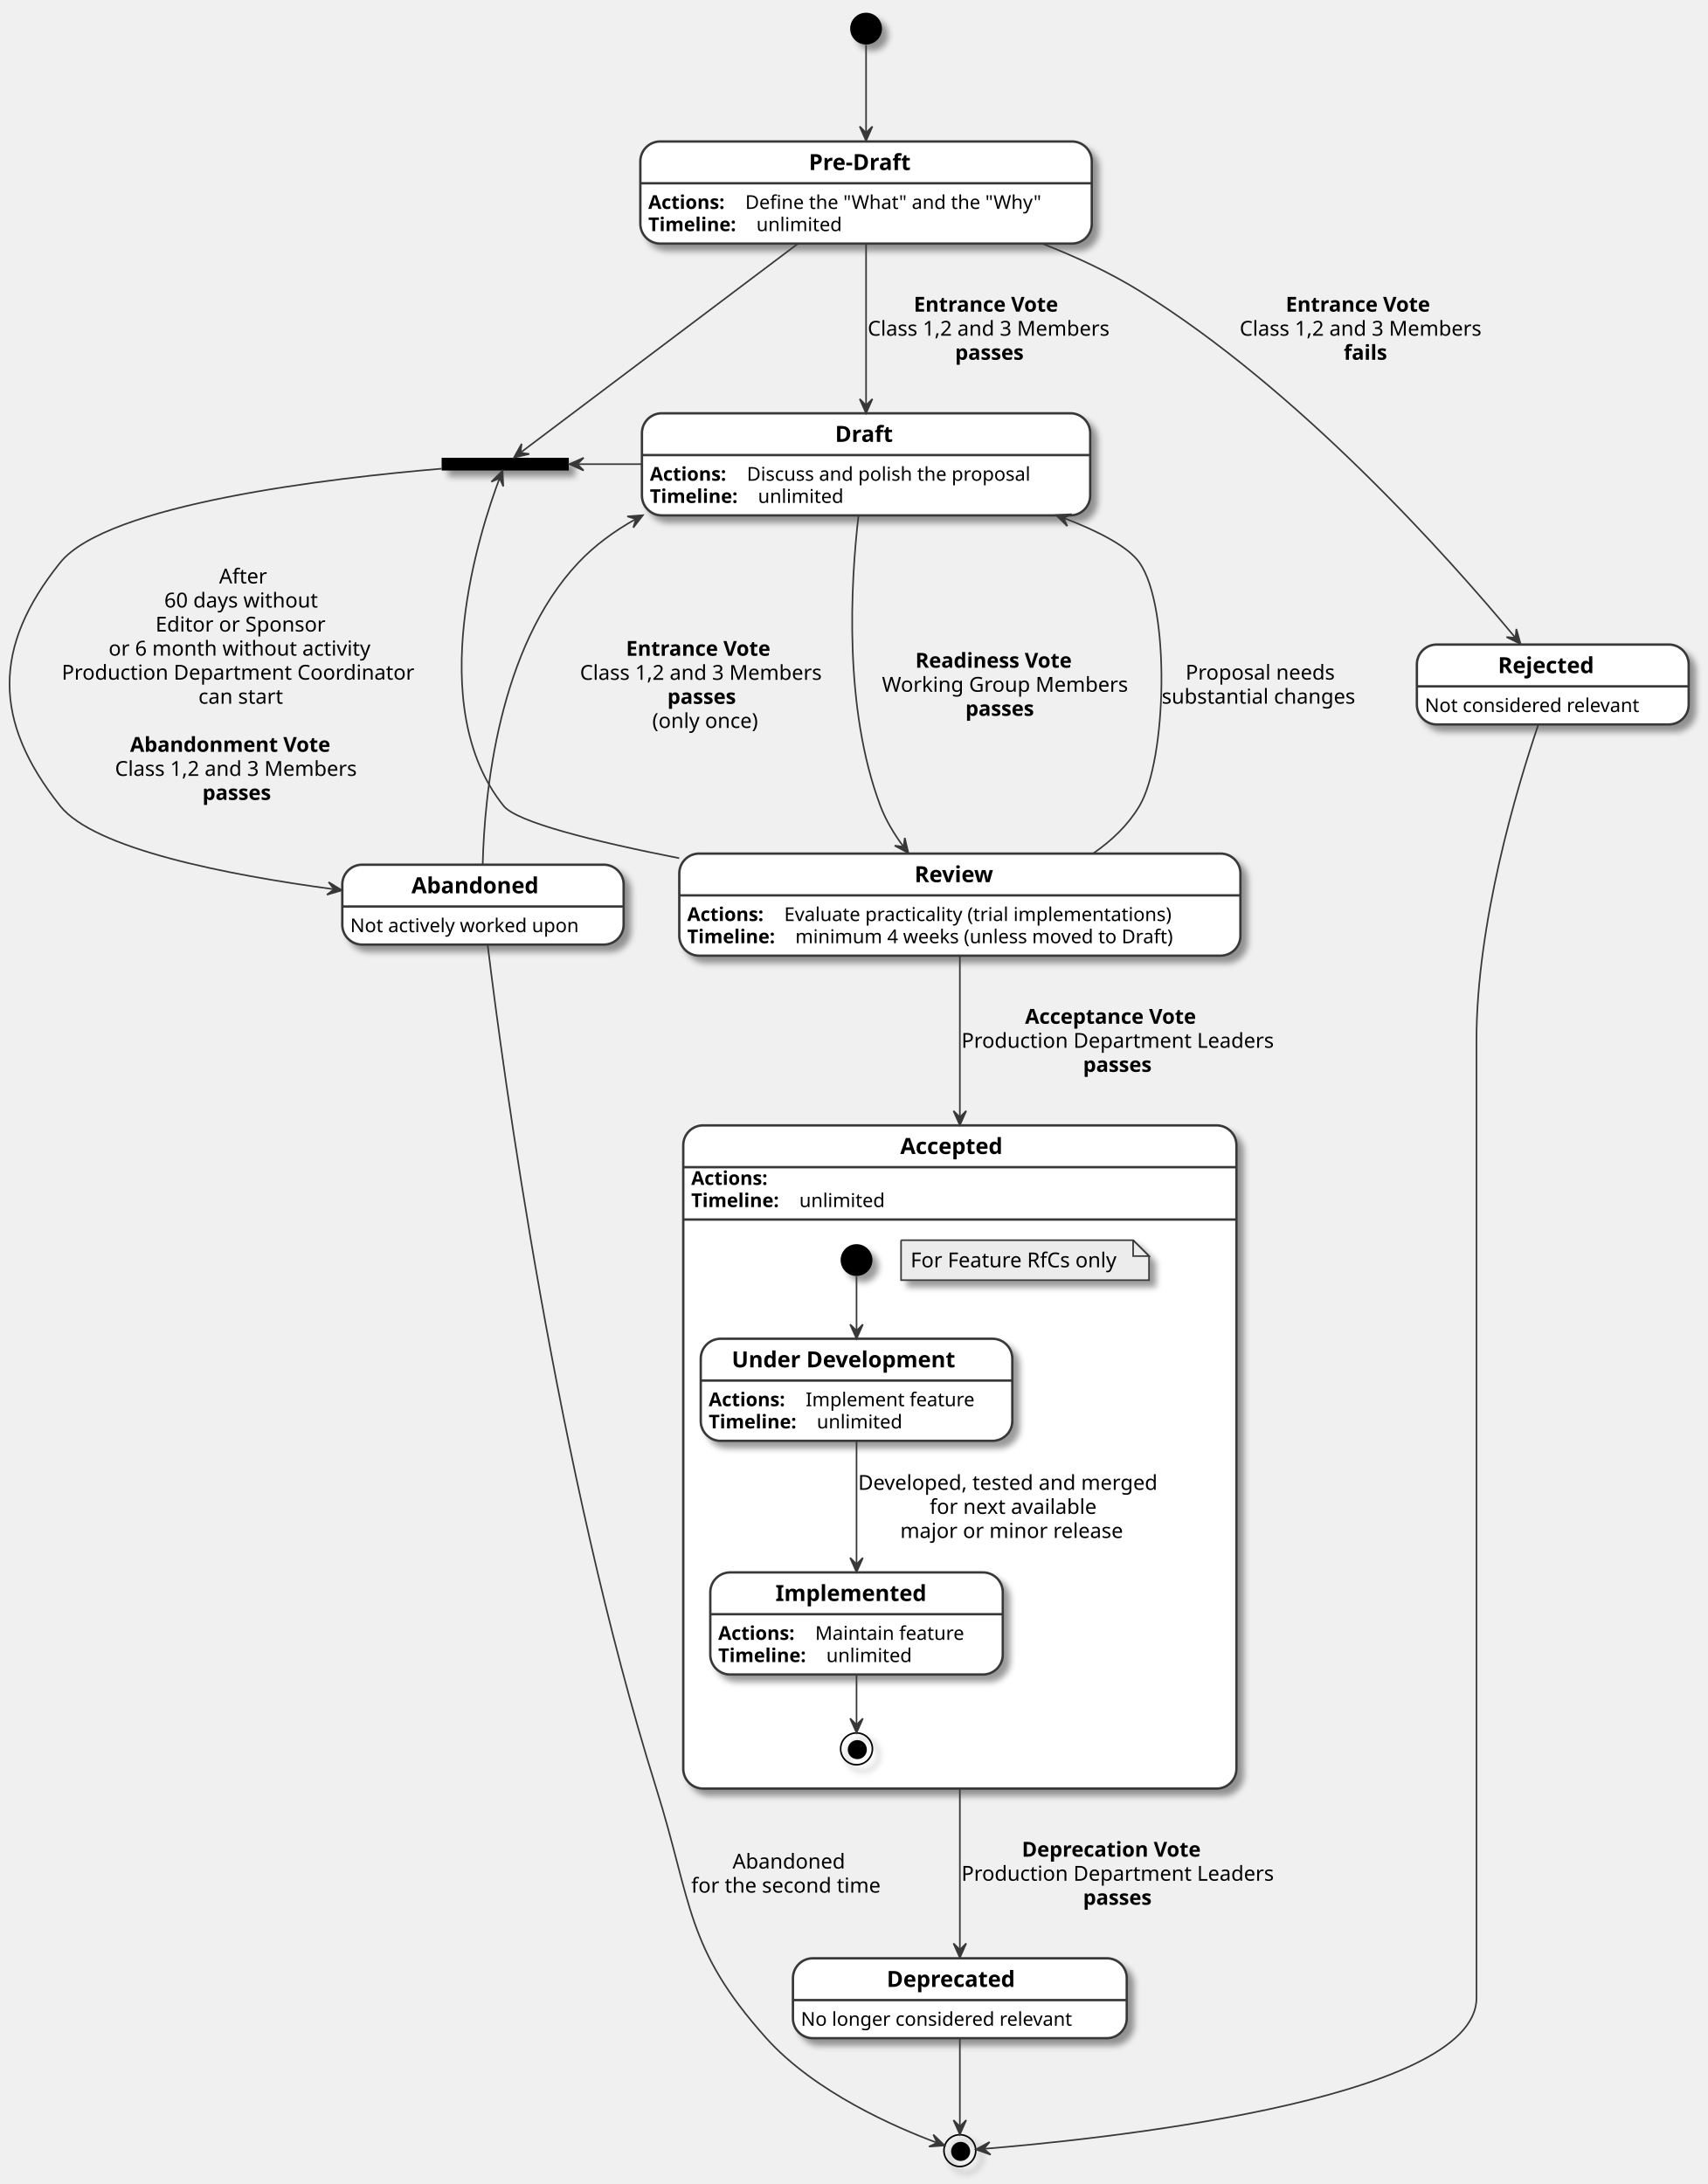
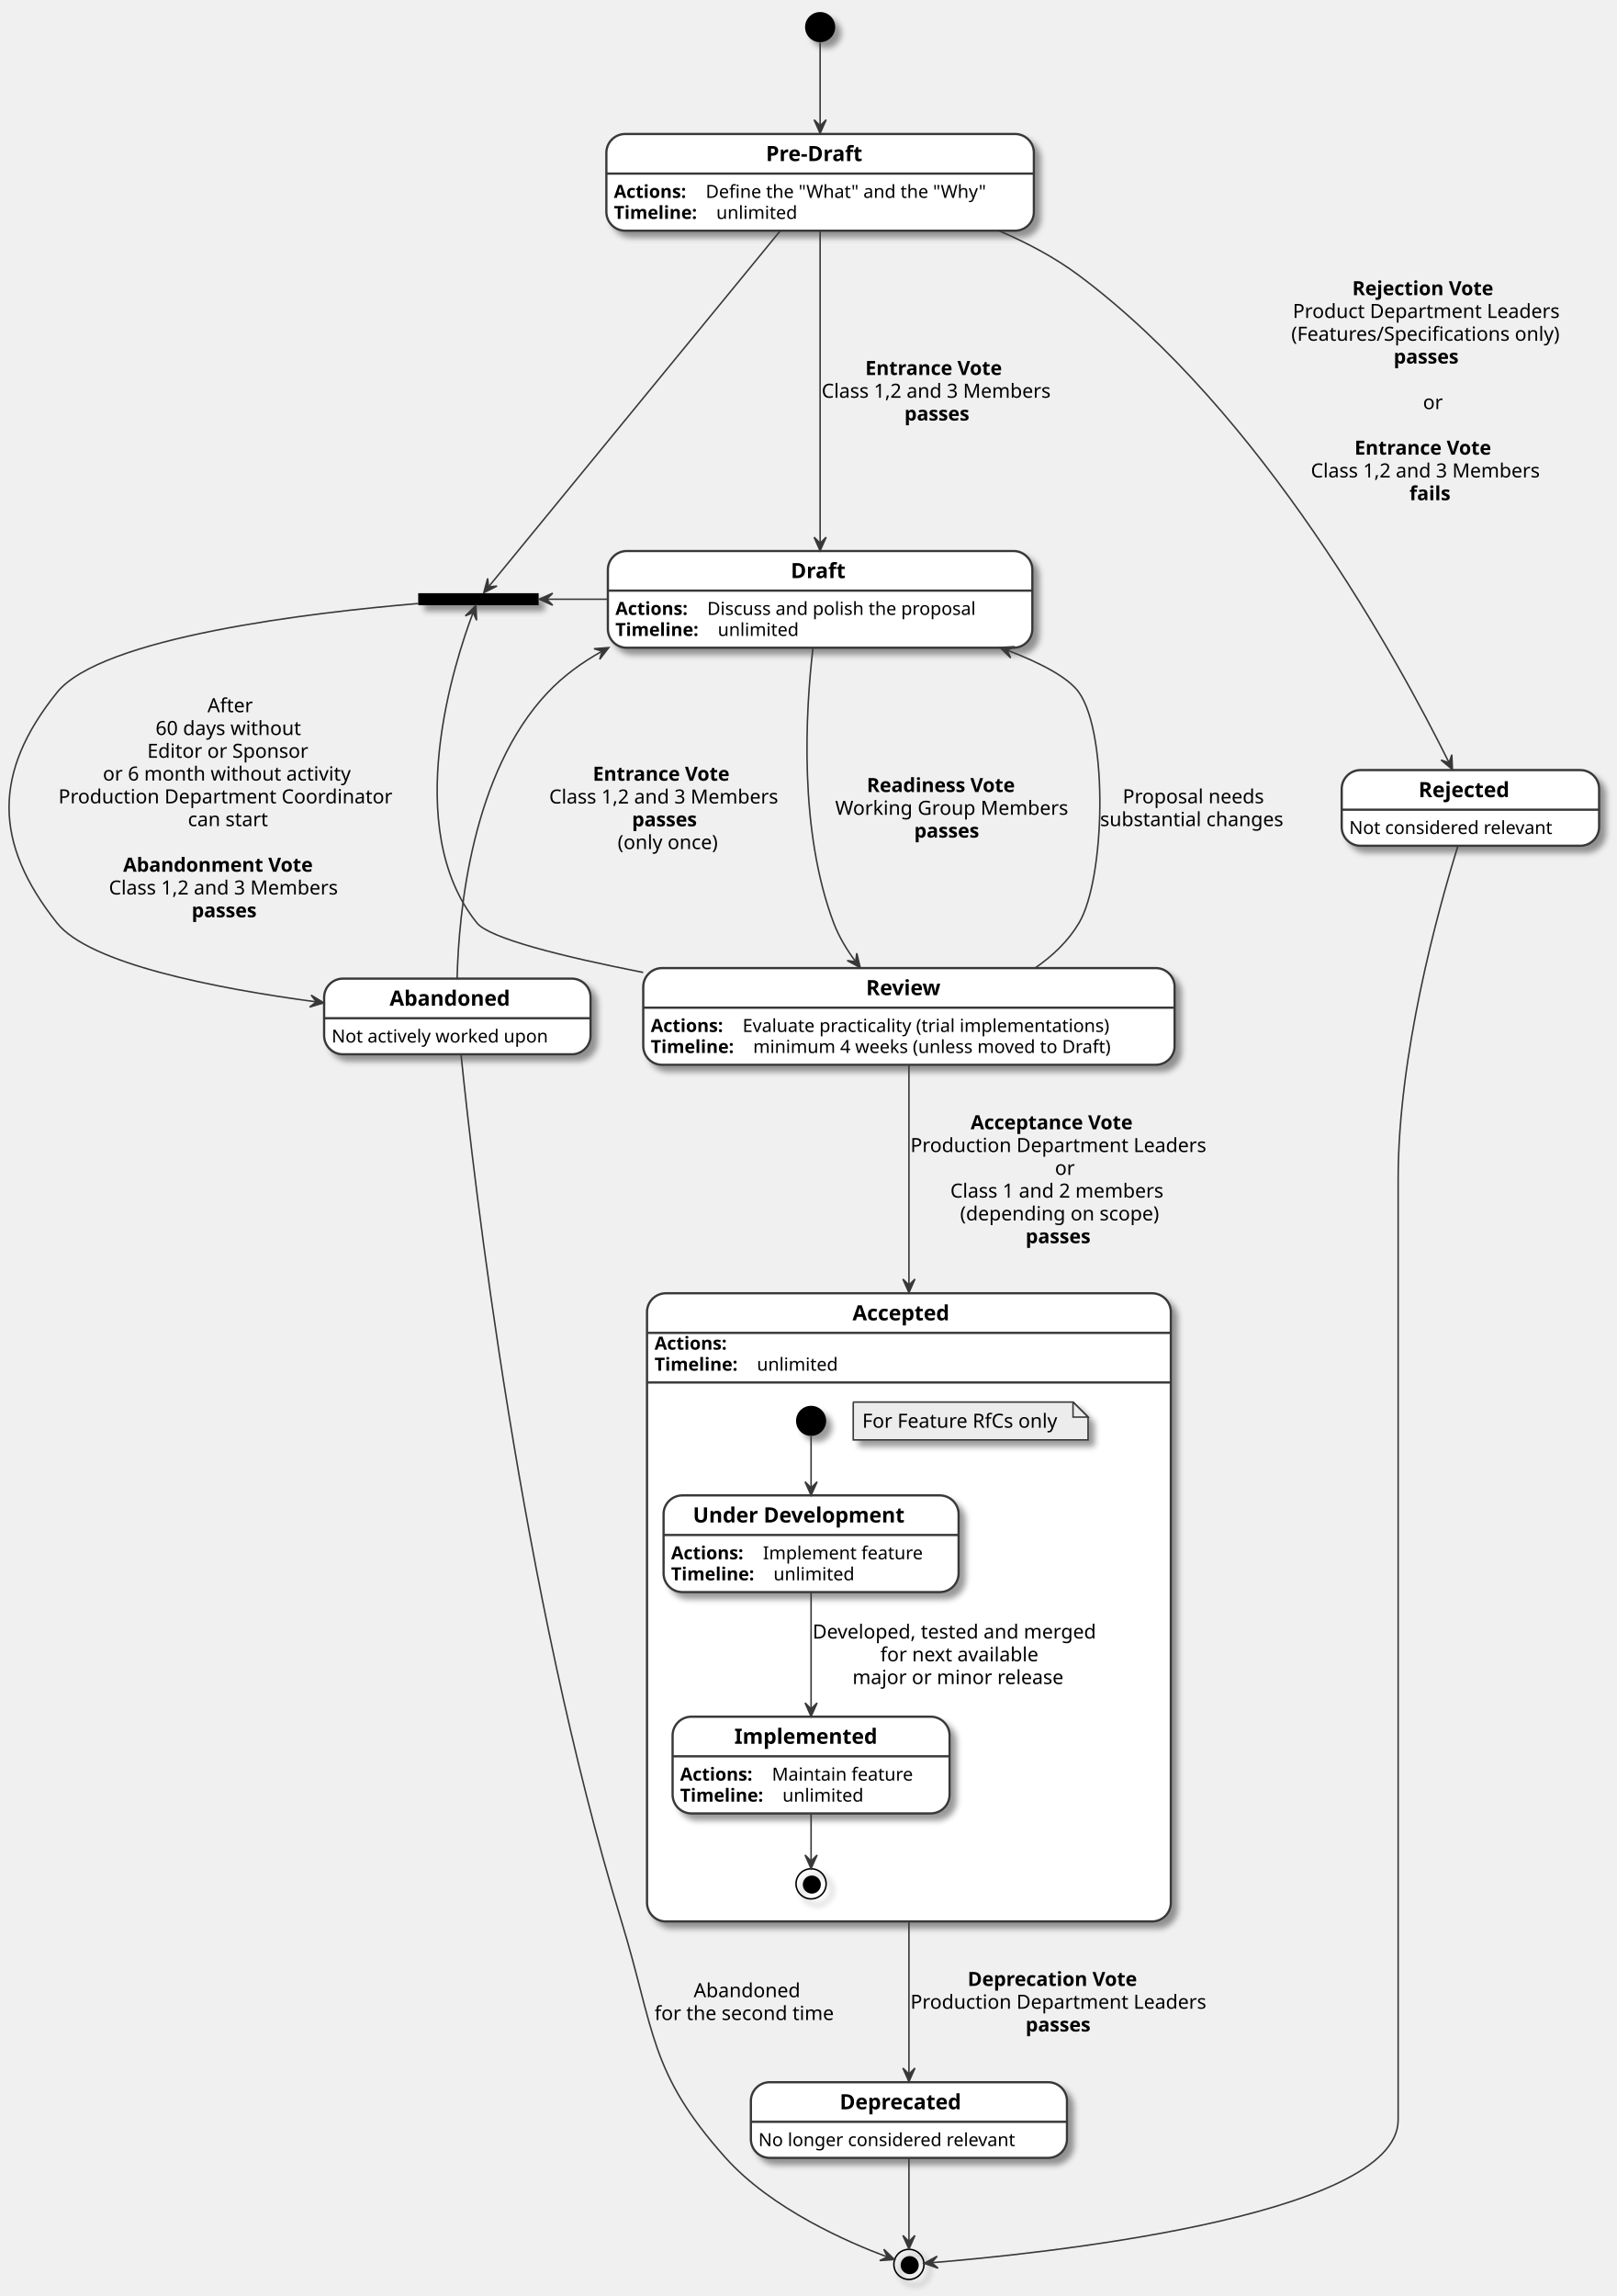
- <svg xmlns="http://www.w3.org/2000/svg" contentScriptType="application/ecmascript" contentStyleType="text/css" height="1374px" preserveAspectRatio="none" style="width:1074px;height:1374px;" version="1.1" viewBox="0 0 1074 1374" width="1074px" zoomAndPan="magnify">
+ <svg xmlns="http://www.w3.org/2000/svg" contentScriptType="application/ecmascript" contentStyleType="text/css" height="1525px" preserveAspectRatio="none" style="width:1074px;height:1525px;" version="1.1" viewBox="0 0 1074 1525" width="1074px" zoomAndPan="magnify">
  <defs>
-     <filter height="300%" id="f11itzd3hcbvn2" width="300%" x="-1" y="-1">
+     <filter height="300%" id="fm41wnos4nx95" width="300%" x="-1" y="-1">
      <feGaussianBlur result="blurOut" stdDeviation="2.0" />
      <feColorMatrix in="blurOut" result="blurOut2" type="matrix" values="0 0 0 0 0 0 0 0 0 0 0 0 0 0 0 0 0 0 .4 0" />
      <feOffset dx="4.0" dy="4.0" in="blurOut2" result="blurOut3" />
      <feBlend in="SourceGraphic" in2="blurOut3" mode="normal" />
    </filter>
  </defs>
  <g>
-     <ellipse cx="544.826" cy="18" fill="#000000" filter="url(#f11itzd3hcbvn2)" rx="10" ry="10" style="stroke: none; stroke-width: 1.0;" />
-     <rect fill="#000000" filter="url(#f11itzd3hcbvn2)" height="8" style="stroke: none; stroke-width: 1.0;" width="80" x="277.826" y="288" />
-     <ellipse cx="603.826" cy="1353" fill="none" filter="url(#f11itzd3hcbvn2)" rx="10" ry="10" style="stroke: #000000; stroke-width: 1.0;" />
-     <ellipse cx="604.326" cy="1353.5" fill="#000000" rx="6" ry="6" style="stroke: none; stroke-width: 1.0;" />
-     <rect fill="#FFFFFF" filter="url(#f11itzd3hcbvn2)" height="64.234" rx="12.5" ry="12.5" style="stroke: #383838; stroke-width: 1.5;" width="284" x="402.826" y="89" />
+     <ellipse cx="544.826" cy="18" fill="#000000" filter="url(#fm41wnos4nx95)" rx="10" ry="10" style="stroke: none; stroke-width: 1.0;" />
+     <rect fill="#000000" filter="url(#fm41wnos4nx95)" height="8" style="stroke: none; stroke-width: 1.0;" width="80" x="277.826" y="394" />
+     <ellipse cx="603.826" cy="1504" fill="none" filter="url(#fm41wnos4nx95)" rx="10" ry="10" style="stroke: #000000; stroke-width: 1.0;" />
+     <ellipse cx="604.326" cy="1504.5" fill="#000000" rx="6" ry="6" style="stroke: none; stroke-width: 1.0;" />
+     <rect fill="#FFFFFF" filter="url(#fm41wnos4nx95)" height="64.234" rx="12.5" ry="12.5" style="stroke: #383838; stroke-width: 1.5;" width="284" x="402.826" y="89" />
    <line style="stroke: #383838; stroke-width: 1.5;" x1="402.826" x2="686.826" y1="115.297" y2="115.297" />
    <text fill="#000000" font-family="sans-serif" font-size="14" font-weight="bold" lengthAdjust="spacingAndGlyphs" textLength="72" x="508.826" y="106.995">Pre-Draft</text>
    <text fill="#000000" font-family="sans-serif" font-size="12" font-weight="bold" lengthAdjust="spacingAndGlyphs" textLength="57" x="407.826" y="131.435">Actions:</text>
    <text fill="#000000" font-family="sans-serif" font-size="12" lengthAdjust="spacingAndGlyphs" textLength="203" x="468.826" y="131.435">Define the "What" and the "Why"</text>
    <text fill="#000000" font-family="sans-serif" font-size="12" font-weight="bold" lengthAdjust="spacingAndGlyphs" textLength="64" x="407.826" y="145.404">Timeline:</text>
    <text fill="#000000" font-family="sans-serif" font-size="12" lengthAdjust="spacingAndGlyphs" textLength="57" x="475.826" y="145.404">unlimited</text>
-     <rect fill="#FFFFFF" filter="url(#f11itzd3hcbvn2)" height="64.234" rx="12.5" ry="12.5" style="stroke: #383838; stroke-width: 1.5;" width="282" x="403.826" y="260" />
-     <line style="stroke: #383838; stroke-width: 1.5;" x1="403.826" x2="685.826" y1="286.297" y2="286.297" />
-     <text fill="#000000" font-family="sans-serif" font-size="14" font-weight="bold" lengthAdjust="spacingAndGlyphs" textLength="39" x="525.326" y="277.995">Draft</text>
-     <text fill="#000000" font-family="sans-serif" font-size="12" font-weight="bold" lengthAdjust="spacingAndGlyphs" textLength="57" x="408.826" y="302.435">Actions:</text>
-     <text fill="#000000" font-family="sans-serif" font-size="12" lengthAdjust="spacingAndGlyphs" textLength="201" x="469.826" y="302.435">Discuss and polish the proposal</text>
-     <text fill="#000000" font-family="sans-serif" font-size="12" font-weight="bold" lengthAdjust="spacingAndGlyphs" textLength="64" x="408.826" y="316.404">Timeline:</text>
-     <text fill="#000000" font-family="sans-serif" font-size="12" lengthAdjust="spacingAndGlyphs" textLength="57" x="476.826" y="316.404">unlimited</text>
-     <rect fill="#FFFFFF" filter="url(#f11itzd3hcbvn2)" height="64.234" rx="12.5" ry="12.5" style="stroke: #383838; stroke-width: 1.5;" width="353" x="427.326" y="537" />
-     <line style="stroke: #383838; stroke-width: 1.5;" x1="427.326" x2="780.326" y1="563.297" y2="563.297" />
-     <text fill="#000000" font-family="sans-serif" font-size="14" font-weight="bold" lengthAdjust="spacingAndGlyphs" textLength="57" x="575.326" y="554.995">Review</text>
-     <text fill="#000000" font-family="sans-serif" font-size="12" font-weight="bold" lengthAdjust="spacingAndGlyphs" textLength="57" x="432.326" y="579.436">Actions:</text>
-     <text fill="#000000" font-family="sans-serif" font-size="12" lengthAdjust="spacingAndGlyphs" textLength="272" x="493.326" y="579.436">Evaluate practicality (trial implementations)</text>
-     <text fill="#000000" font-family="sans-serif" font-size="12" font-weight="bold" lengthAdjust="spacingAndGlyphs" textLength="64" x="432.326" y="593.404">Timeline:</text>
-     <text fill="#000000" font-family="sans-serif" font-size="12" lengthAdjust="spacingAndGlyphs" textLength="262" x="500.326" y="593.404">minimum 4 weeks (unless moved to Draft)</text>
-     <rect fill="#FFFFFF" filter="url(#f11itzd3hcbvn2)" height="417.234" rx="12.5" ry="12.5" style="stroke: #383838; stroke-width: 1.5;" width="348" x="429.826" y="708" />
-     <rect fill="#FFFFFF" height="352" rx="12.5" ry="12.5" style="stroke: #FFFFFF; stroke-width: 1.0;" width="342" x="432.826" y="770.234" />
-     <line style="stroke: #383838; stroke-width: 1.5;" x1="429.826" x2="777.826" y1="767.234" y2="767.234" />
-     <line style="stroke: #383838; stroke-width: 1.5;" x1="429.826" x2="777.826" y1="734.297" y2="734.297" />
-     <text fill="#000000" font-family="sans-serif" font-size="14" font-weight="bold" lengthAdjust="spacingAndGlyphs" textLength="75" x="566.326" y="725.995">Accepted</text>
-     <text fill="#000000" font-family="sans-serif" font-size="12" font-weight="bold" lengthAdjust="spacingAndGlyphs" textLength="57" x="434.826" y="745.436">Actions:</text>
-     <text fill="#000000" font-family="sans-serif" font-size="12" font-weight="bold" lengthAdjust="spacingAndGlyphs" textLength="64" x="434.826" y="759.404">Timeline:</text>
-     <text fill="#000000" font-family="sans-serif" font-size="12" lengthAdjust="spacingAndGlyphs" textLength="57" x="502.826" y="759.404">unlimited</text>
-     <rect fill="#FFFFFF" filter="url(#f11itzd3hcbvn2)" height="64.234" rx="12.5" ry="12.5" style="stroke: #383838; stroke-width: 1.5;" width="196" x="440.826" y="842.234" />
-     <line style="stroke: #383838; stroke-width: 1.5;" x1="440.826" x2="636.826" y1="868.531" y2="868.531" />
-     <text fill="#000000" font-family="sans-serif" font-size="14" font-weight="bold" lengthAdjust="spacingAndGlyphs" textLength="157" x="460.326" y="860.23">Under Development</text>
-     <text fill="#000000" font-family="sans-serif" font-size="12" font-weight="bold" lengthAdjust="spacingAndGlyphs" textLength="57" x="445.826" y="884.67">Actions:</text>
-     <text fill="#000000" font-family="sans-serif" font-size="12" lengthAdjust="spacingAndGlyphs" textLength="115" x="506.826" y="884.67">Implement feature</text>
-     <text fill="#000000" font-family="sans-serif" font-size="12" font-weight="bold" lengthAdjust="spacingAndGlyphs" textLength="64" x="445.826" y="898.639">Timeline:</text>
-     <text fill="#000000" font-family="sans-serif" font-size="12" lengthAdjust="spacingAndGlyphs" textLength="57" x="513.826" y="898.639">unlimited</text>
-     <path d="M566.826,780.234 L566.826,805.367 L722.826,805.367 L722.826,790.234 L712.826,780.234 L566.826,780.234 " fill="#ECECEC" filter="url(#f11itzd3hcbvn2)" style="stroke: #383838; stroke-width: 1.0;" />
-     <path d="M712.826,780.234 L712.826,790.234 L722.826,790.234 L712.826,780.234 " fill="#ECECEC" style="stroke: #383838; stroke-width: 1.0;" />
-     <text fill="#000000" font-family="sans-serif" font-size="13" lengthAdjust="spacingAndGlyphs" textLength="135" x="572.826" y="797.301">For Feature RfCs only</text>
-     <ellipse cx="538.826" cy="792.734" fill="#000000" filter="url(#f11itzd3hcbvn2)" rx="10" ry="10" style="stroke: none; stroke-width: 1.0;" />
-     <ellipse cx="538.826" cy="1100.234" fill="none" filter="url(#f11itzd3hcbvn2)" rx="10" ry="10" style="stroke: #000000; stroke-width: 1.0;" />
-     <ellipse cx="539.326" cy="1100.734" fill="#000000" rx="6" ry="6" style="stroke: none; stroke-width: 1.0;" />
-     <rect fill="#FFFFFF" filter="url(#f11itzd3hcbvn2)" height="64.234" rx="12.5" ry="12.5" style="stroke: #383838; stroke-width: 1.5;" width="184" x="446.826" y="989.234" />
-     <line style="stroke: #383838; stroke-width: 1.5;" x1="446.826" x2="630.826" y1="1015.531" y2="1015.531" />
-     <text fill="#000000" font-family="sans-serif" font-size="14" font-weight="bold" lengthAdjust="spacingAndGlyphs" textLength="102" x="487.826" y="1007.23">Implemented</text>
-     <text fill="#000000" font-family="sans-serif" font-size="12" font-weight="bold" lengthAdjust="spacingAndGlyphs" textLength="57" x="451.826" y="1031.67">Actions:</text>
-     <text fill="#000000" font-family="sans-serif" font-size="12" lengthAdjust="spacingAndGlyphs" textLength="103" x="512.826" y="1031.67">Maintain feature</text>
-     <text fill="#000000" font-family="sans-serif" font-size="12" font-weight="bold" lengthAdjust="spacingAndGlyphs" textLength="64" x="451.826" y="1045.639">Timeline:</text>
-     <text fill="#000000" font-family="sans-serif" font-size="12" lengthAdjust="spacingAndGlyphs" textLength="57" x="519.826" y="1045.639">unlimited</text>
-     <path d="M538.826,803.056 C538.826,811.677 538.826,824.517 538.826,836.929 " fill="none" id="*start*Accepted-&gt;Development" style="stroke: #383838; stroke-width: 1.0;" />
-     <polygon fill="#383838" points="538.826,842.208,542.826,833.208,538.826,837.208,534.826,833.208,538.826,842.208" style="stroke: #383838; stroke-width: 1.0;" />
-     <path d="M538.826,906.494 C538.826,929.28 538.826,959.885 538.826,983.756 " fill="none" id="Development-&gt;Implemented" style="stroke: #383838; stroke-width: 1.0;" />
-     <polygon fill="#383838" points="538.826,989.05,542.826,980.05,538.826,984.05,534.826,980.05,538.826,989.05" style="stroke: #383838; stroke-width: 1.0;" />
-     <text fill="#000000" font-family="sans-serif" font-size="13" lengthAdjust="spacingAndGlyphs" textLength="199" x="539.826" y="937.301">Developed, tested and merged</text>
-     <text fill="#000000" font-family="sans-serif" font-size="13" lengthAdjust="spacingAndGlyphs" textLength="109" x="584.826" y="952.434">for next available</text>
-     <text fill="#000000" font-family="sans-serif" font-size="13" lengthAdjust="spacingAndGlyphs" textLength="146" x="566.326" y="967.567">major or minor release</text>
-     <path d="M538.826,1053.367 C538.826,1064.263 538.826,1075.934 538.826,1084.904 " fill="none" id="Implemented-&gt;*end*Accepted" style="stroke: #383838; stroke-width: 1.0;" />
-     <polygon fill="#383838" points="538.826,1090.109,542.826,1081.109,538.826,1085.109,534.826,1081.109,538.826,1090.109" style="stroke: #383838; stroke-width: 1.0;" />
-     <rect fill="#FFFFFF" filter="url(#f11itzd3hcbvn2)" height="50.266" rx="12.5" ry="12.5" style="stroke: #383838; stroke-width: 1.5;" width="210" x="498.826" y="1232" />
-     <line style="stroke: #383838; stroke-width: 1.5;" x1="498.826" x2="708.826" y1="1258.297" y2="1258.297" />
-     <text fill="#000000" font-family="sans-serif" font-size="14" font-weight="bold" lengthAdjust="spacingAndGlyphs" textLength="92" x="557.826" y="1249.995">Deprecated</text>
-     <text fill="#000000" font-family="sans-serif" font-size="12" lengthAdjust="spacingAndGlyphs" textLength="190" x="503.826" y="1274.436">No longer considered relevant</text>
-     <rect fill="#FFFFFF" filter="url(#f11itzd3hcbvn2)" height="50.266" rx="12.5" ry="12.5" style="stroke: #383838; stroke-width: 1.5;" width="177" x="215.326" y="544" />
-     <line style="stroke: #383838; stroke-width: 1.5;" x1="215.326" x2="392.326" y1="570.297" y2="570.297" />
-     <text fill="#000000" font-family="sans-serif" font-size="14" font-weight="bold" lengthAdjust="spacingAndGlyphs" textLength="90" x="258.826" y="561.995">Abandoned</text>
-     <text fill="#000000" font-family="sans-serif" font-size="12" lengthAdjust="spacingAndGlyphs" textLength="157" x="220.326" y="586.436">Not actively worked upon</text>
-     <rect fill="#FFFFFF" filter="url(#f11itzd3hcbvn2)" height="50.266" rx="12.5" ry="12.5" style="stroke: #383838; stroke-width: 1.5;" width="171" x="891.326" y="405.5" />
-     <line style="stroke: #383838; stroke-width: 1.5;" x1="891.326" x2="1062.326" y1="431.797" y2="431.797" />
-     <text fill="#000000" font-family="sans-serif" font-size="14" font-weight="bold" lengthAdjust="spacingAndGlyphs" textLength="69" x="942.326" y="423.495">Rejected</text>
-     <text fill="#000000" font-family="sans-serif" font-size="12" lengthAdjust="spacingAndGlyphs" textLength="151" x="896.326" y="447.935">Not considered relevant</text>
+     <rect fill="#FFFFFF" filter="url(#fm41wnos4nx95)" height="64.234" rx="12.5" ry="12.5" style="stroke: #383838; stroke-width: 1.5;" width="282" x="403.826" y="366" />
+     <line style="stroke: #383838; stroke-width: 1.5;" x1="403.826" x2="685.826" y1="392.297" y2="392.297" />
+     <text fill="#000000" font-family="sans-serif" font-size="14" font-weight="bold" lengthAdjust="spacingAndGlyphs" textLength="39" x="525.326" y="383.995">Draft</text>
+     <text fill="#000000" font-family="sans-serif" font-size="12" font-weight="bold" lengthAdjust="spacingAndGlyphs" textLength="57" x="408.826" y="408.435">Actions:</text>
+     <text fill="#000000" font-family="sans-serif" font-size="12" lengthAdjust="spacingAndGlyphs" textLength="201" x="469.826" y="408.435">Discuss and polish the proposal</text>
+     <text fill="#000000" font-family="sans-serif" font-size="12" font-weight="bold" lengthAdjust="spacingAndGlyphs" textLength="64" x="408.826" y="422.404">Timeline:</text>
+     <text fill="#000000" font-family="sans-serif" font-size="12" lengthAdjust="spacingAndGlyphs" textLength="57" x="476.826" y="422.404">unlimited</text>
+     <rect fill="#FFFFFF" filter="url(#fm41wnos4nx95)" height="64.234" rx="12.5" ry="12.5" style="stroke: #383838; stroke-width: 1.5;" width="353" x="427.326" y="643" />
+     <line style="stroke: #383838; stroke-width: 1.5;" x1="427.326" x2="780.326" y1="669.297" y2="669.297" />
+     <text fill="#000000" font-family="sans-serif" font-size="14" font-weight="bold" lengthAdjust="spacingAndGlyphs" textLength="57" x="575.326" y="660.995">Review</text>
+     <text fill="#000000" font-family="sans-serif" font-size="12" font-weight="bold" lengthAdjust="spacingAndGlyphs" textLength="57" x="432.326" y="685.436">Actions:</text>
+     <text fill="#000000" font-family="sans-serif" font-size="12" lengthAdjust="spacingAndGlyphs" textLength="272" x="493.326" y="685.436">Evaluate practicality (trial implementations)</text>
+     <text fill="#000000" font-family="sans-serif" font-size="12" font-weight="bold" lengthAdjust="spacingAndGlyphs" textLength="64" x="432.326" y="699.404">Timeline:</text>
+     <text fill="#000000" font-family="sans-serif" font-size="12" lengthAdjust="spacingAndGlyphs" textLength="262" x="500.326" y="699.404">minimum 4 weeks (unless moved to Draft)</text>
+     <rect fill="#FFFFFF" filter="url(#fm41wnos4nx95)" height="417.234" rx="12.5" ry="12.5" style="stroke: #383838; stroke-width: 1.5;" width="348" x="429.826" y="859" />
+     <rect fill="#FFFFFF" height="352" rx="12.5" ry="12.5" style="stroke: #FFFFFF; stroke-width: 1.0;" width="342" x="432.826" y="921.234" />
+     <line style="stroke: #383838; stroke-width: 1.5;" x1="429.826" x2="777.826" y1="918.234" y2="918.234" />
+     <line style="stroke: #383838; stroke-width: 1.5;" x1="429.826" x2="777.826" y1="885.297" y2="885.297" />
+     <text fill="#000000" font-family="sans-serif" font-size="14" font-weight="bold" lengthAdjust="spacingAndGlyphs" textLength="75" x="566.326" y="876.995">Accepted</text>
+     <text fill="#000000" font-family="sans-serif" font-size="12" font-weight="bold" lengthAdjust="spacingAndGlyphs" textLength="57" x="434.826" y="896.436">Actions:</text>
+     <text fill="#000000" font-family="sans-serif" font-size="12" font-weight="bold" lengthAdjust="spacingAndGlyphs" textLength="64" x="434.826" y="910.404">Timeline:</text>
+     <text fill="#000000" font-family="sans-serif" font-size="12" lengthAdjust="spacingAndGlyphs" textLength="57" x="502.826" y="910.404">unlimited</text>
+     <rect fill="#FFFFFF" filter="url(#fm41wnos4nx95)" height="64.234" rx="12.5" ry="12.5" style="stroke: #383838; stroke-width: 1.5;" width="196" x="440.826" y="993.234" />
+     <line style="stroke: #383838; stroke-width: 1.5;" x1="440.826" x2="636.826" y1="1019.531" y2="1019.531" />
+     <text fill="#000000" font-family="sans-serif" font-size="14" font-weight="bold" lengthAdjust="spacingAndGlyphs" textLength="157" x="460.326" y="1011.23">Under Development</text>
+     <text fill="#000000" font-family="sans-serif" font-size="12" font-weight="bold" lengthAdjust="spacingAndGlyphs" textLength="57" x="445.826" y="1035.67">Actions:</text>
+     <text fill="#000000" font-family="sans-serif" font-size="12" lengthAdjust="spacingAndGlyphs" textLength="115" x="506.826" y="1035.67">Implement feature</text>
+     <text fill="#000000" font-family="sans-serif" font-size="12" font-weight="bold" lengthAdjust="spacingAndGlyphs" textLength="64" x="445.826" y="1049.639">Timeline:</text>
+     <text fill="#000000" font-family="sans-serif" font-size="12" lengthAdjust="spacingAndGlyphs" textLength="57" x="513.826" y="1049.639">unlimited</text>
+     <path d="M566.826,931.234 L566.826,956.367 L722.826,956.367 L722.826,941.234 L712.826,931.234 L566.826,931.234 " fill="#ECECEC" filter="url(#fm41wnos4nx95)" style="stroke: #383838; stroke-width: 1.0;" />
+     <path d="M712.826,931.234 L712.826,941.234 L722.826,941.234 L712.826,931.234 " fill="#ECECEC" style="stroke: #383838; stroke-width: 1.0;" />
+     <text fill="#000000" font-family="sans-serif" font-size="13" lengthAdjust="spacingAndGlyphs" textLength="135" x="572.826" y="948.301">For Feature RfCs only</text>
+     <ellipse cx="538.826" cy="943.734" fill="#000000" filter="url(#fm41wnos4nx95)" rx="10" ry="10" style="stroke: none; stroke-width: 1.0;" />
+     <ellipse cx="538.826" cy="1251.234" fill="none" filter="url(#fm41wnos4nx95)" rx="10" ry="10" style="stroke: #000000; stroke-width: 1.0;" />
+     <ellipse cx="539.326" cy="1251.734" fill="#000000" rx="6" ry="6" style="stroke: none; stroke-width: 1.0;" />
+     <rect fill="#FFFFFF" filter="url(#fm41wnos4nx95)" height="64.234" rx="12.5" ry="12.5" style="stroke: #383838; stroke-width: 1.5;" width="184" x="446.826" y="1140.234" />
+     <line style="stroke: #383838; stroke-width: 1.5;" x1="446.826" x2="630.826" y1="1166.531" y2="1166.531" />
+     <text fill="#000000" font-family="sans-serif" font-size="14" font-weight="bold" lengthAdjust="spacingAndGlyphs" textLength="102" x="487.826" y="1158.229">Implemented</text>
+     <text fill="#000000" font-family="sans-serif" font-size="12" font-weight="bold" lengthAdjust="spacingAndGlyphs" textLength="57" x="451.826" y="1182.67">Actions:</text>
+     <text fill="#000000" font-family="sans-serif" font-size="12" lengthAdjust="spacingAndGlyphs" textLength="103" x="512.826" y="1182.67">Maintain feature</text>
+     <text fill="#000000" font-family="sans-serif" font-size="12" font-weight="bold" lengthAdjust="spacingAndGlyphs" textLength="64" x="451.826" y="1196.639">Timeline:</text>
+     <text fill="#000000" font-family="sans-serif" font-size="12" lengthAdjust="spacingAndGlyphs" textLength="57" x="519.826" y="1196.639">unlimited</text>
+     <path d="M538.826,954.056 C538.826,962.677 538.826,975.517 538.826,987.929 " fill="none" id="*start*Accepted-&gt;Development" style="stroke: #383838; stroke-width: 1.0;" />
+     <polygon fill="#383838" points="538.826,993.208,542.826,984.208,538.826,988.208,534.826,984.208,538.826,993.208" style="stroke: #383838; stroke-width: 1.0;" />
+     <path d="M538.826,1057.494 C538.826,1080.28 538.826,1110.885 538.826,1134.756 " fill="none" id="Development-&gt;Implemented" style="stroke: #383838; stroke-width: 1.0;" />
+     <polygon fill="#383838" points="538.826,1140.05,542.826,1131.05,538.826,1135.05,534.826,1131.05,538.826,1140.05" style="stroke: #383838; stroke-width: 1.0;" />
+     <text fill="#000000" font-family="sans-serif" font-size="13" lengthAdjust="spacingAndGlyphs" textLength="199" x="539.826" y="1088.301">Developed, tested and merged</text>
+     <text fill="#000000" font-family="sans-serif" font-size="13" lengthAdjust="spacingAndGlyphs" textLength="109" x="584.826" y="1103.434">for next available</text>
+     <text fill="#000000" font-family="sans-serif" font-size="13" lengthAdjust="spacingAndGlyphs" textLength="146" x="566.326" y="1118.567">major or minor release</text>
+     <path d="M538.826,1204.367 C538.826,1215.263 538.826,1226.934 538.826,1235.904 " fill="none" id="Implemented-&gt;*end*Accepted" style="stroke: #383838; stroke-width: 1.0;" />
+     <polygon fill="#383838" points="538.826,1241.109,542.826,1232.109,538.826,1236.109,534.826,1232.109,538.826,1241.109" style="stroke: #383838; stroke-width: 1.0;" />
+     <rect fill="#FFFFFF" filter="url(#fm41wnos4nx95)" height="50.266" rx="12.5" ry="12.5" style="stroke: #383838; stroke-width: 1.5;" width="210" x="498.826" y="1383" />
+     <line style="stroke: #383838; stroke-width: 1.5;" x1="498.826" x2="708.826" y1="1409.297" y2="1409.297" />
+     <text fill="#000000" font-family="sans-serif" font-size="14" font-weight="bold" lengthAdjust="spacingAndGlyphs" textLength="92" x="557.826" y="1400.995">Deprecated</text>
+     <text fill="#000000" font-family="sans-serif" font-size="12" lengthAdjust="spacingAndGlyphs" textLength="190" x="503.826" y="1425.436">No longer considered relevant</text>
+     <rect fill="#FFFFFF" filter="url(#fm41wnos4nx95)" height="50.266" rx="12.5" ry="12.5" style="stroke: #383838; stroke-width: 1.5;" width="177" x="215.326" y="650" />
+     <line style="stroke: #383838; stroke-width: 1.5;" x1="215.326" x2="392.326" y1="676.297" y2="676.297" />
+     <text fill="#000000" font-family="sans-serif" font-size="14" font-weight="bold" lengthAdjust="spacingAndGlyphs" textLength="90" x="258.826" y="667.995">Abandoned</text>
+     <text fill="#000000" font-family="sans-serif" font-size="12" lengthAdjust="spacingAndGlyphs" textLength="157" x="220.326" y="692.436">Not actively worked upon</text>
+     <rect fill="#FFFFFF" filter="url(#fm41wnos4nx95)" height="50.266" rx="12.5" ry="12.5" style="stroke: #383838; stroke-width: 1.5;" width="171" x="891.326" y="511.5" />
+     <line style="stroke: #383838; stroke-width: 1.5;" x1="891.326" x2="1062.326" y1="537.797" y2="537.797" />
+     <text fill="#000000" font-family="sans-serif" font-size="14" font-weight="bold" lengthAdjust="spacingAndGlyphs" textLength="69" x="942.326" y="529.495">Rejected</text>
+     <text fill="#000000" font-family="sans-serif" font-size="12" lengthAdjust="spacingAndGlyphs" textLength="151" x="896.326" y="553.936">Not considered relevant</text>
    <path d="M544.826,28.253 C544.826,41.051 544.826,63.658 544.826,83.348 " fill="none" id="*start-&gt;PreDraft" style="stroke: #383838; stroke-width: 1.0;" />
    <polygon fill="#383838" points="544.826,88.547,548.826,79.547,544.826,83.547,540.826,79.547,544.826,88.547" style="stroke: #383838; stroke-width: 1.0;" />
-     <path d="M544.826,153.164 C544.826,182.064 544.826,224.501 544.826,254.841 " fill="none" id="PreDraft-&gt;Draft" style="stroke: #383838; stroke-width: 1.0;" />
-     <polygon fill="#383838" points="544.826,259.98,548.826,250.98,544.826,254.98,540.826,250.98,544.826,259.98" style="stroke: #383838; stroke-width: 1.0;" />
-     <text fill="#000000" font-family="sans-serif" font-size="13" font-weight="bold" lengthAdjust="spacingAndGlyphs" textLength="104" x="574.826" y="196.067">Entrance Vote</text>
-     <text fill="#000000" font-family="sans-serif" font-size="13" lengthAdjust="spacingAndGlyphs" textLength="162" x="545.826" y="211.2">Class 1,2 and 3 Members</text>
-     <text fill="#000000" font-family="sans-serif" font-size="13" font-weight="bold" lengthAdjust="spacingAndGlyphs" textLength="52" x="600.826" y="226.333">passes</text>
-     <path d="M655.342,153.135 C676.497,161.395 697.923,171.322 716.826,183 C817.072,244.927 911.067,350.387 953.362,401.295 " fill="none" id="PreDraft-&gt;Rejected" style="stroke: #383838; stroke-width: 1.0;" />
-     <polygon fill="#383838" points="956.561,405.161,953.905,395.678,953.374,401.31,947.742,400.778,956.561,405.161" style="stroke: #383838; stroke-width: 1.0;" />
-     <text fill="#000000" font-family="sans-serif" font-size="13" font-weight="bold" lengthAdjust="spacingAndGlyphs" textLength="104" x="808.826" y="196.067">Entrance Vote</text>
-     <text fill="#000000" font-family="sans-serif" font-size="13" lengthAdjust="spacingAndGlyphs" textLength="162" x="779.826" y="211.2">Class 1,2 and 3 Members</text>
-     <text fill="#000000" font-family="sans-serif" font-size="13" font-weight="bold" lengthAdjust="spacingAndGlyphs" textLength="31" x="845.326" y="226.333">fails</text>
-     <path d="M540.08,324.207 C535.061,367.368 530.714,445.644 553.826,507 C557.198,515.953 562.4,524.596 568.196,532.441 " fill="none" id="Draft-&gt;Review" style="stroke: #383838; stroke-width: 1.0;" />
-     <polygon fill="#383838" points="571.469,536.715,569.172,527.137,568.429,532.745,562.821,532.002,571.469,536.715" style="stroke: #383838; stroke-width: 1.0;" />
-     <text fill="#000000" font-family="sans-serif" font-size="13" font-weight="bold" lengthAdjust="spacingAndGlyphs" textLength="115" x="575.826" y="420.067">Readiness Vote</text>
-     <text fill="#000000" font-family="sans-serif" font-size="13" lengthAdjust="spacingAndGlyphs" textLength="157" x="554.826" y="435.2">Working Group Members</text>
-     <text fill="#000000" font-family="sans-serif" font-size="13" font-weight="bold" lengthAdjust="spacingAndGlyphs" textLength="52" x="607.326" y="450.332">passes</text>
-     <path d="M687.698,536.91 C699.321,528.889 709.702,519.035 716.826,507 C734.145,477.742 736.371,381.821 716.826,354 C709.799,343.998 691.431,334.402 669.182,325.873 " fill="none" id="Review-&gt;Draft" style="stroke: #383838; stroke-width: 1.0;" />
-     <polygon fill="#383838" points="664.378,324.07,671.398,330.978,669.059,325.827,674.21,323.488,664.378,324.07" style="stroke: #383838; stroke-width: 1.0;" />
-     <text fill="#000000" font-family="sans-serif" font-size="13" lengthAdjust="spacingAndGlyphs" textLength="98" x="745.826" y="427.567">Proposal needs</text>
-     <text fill="#000000" font-family="sans-serif" font-size="13" lengthAdjust="spacingAndGlyphs" textLength="128" x="730.826" y="442.7">substantial changes</text>
-     <path d="M603.826,601.069 C603.826,625.913 603.826,662.714 603.826,702.495 " fill="none" id="Review-&gt;Accepted" style="stroke: #383838; stroke-width: 1.0;" />
-     <polygon fill="#383838" points="603.826,707.871,607.826,698.871,603.826,702.871,599.826,698.871,603.826,707.871" style="stroke: #383838; stroke-width: 1.0;" />
-     <text fill="#000000" font-family="sans-serif" font-size="13" font-weight="bold" lengthAdjust="spacingAndGlyphs" textLength="125" x="644.826" y="644.067">Acceptance Vote</text>
-     <text fill="#000000" font-family="sans-serif" font-size="13" lengthAdjust="spacingAndGlyphs" textLength="205" x="604.826" y="659.2">Production Department Leaders</text>
-     <text fill="#000000" font-family="sans-serif" font-size="13" font-weight="bold" lengthAdjust="spacingAndGlyphs" textLength="52" x="681.326" y="674.332">passes</text>
-     <path d="M603.826,1125.354 C603.826,1165.195 603.826,1202.058 603.826,1226.58 " fill="none" id="Accepted-&gt;Deprecated" style="stroke: #383838; stroke-width: 1.0;" />
-     <polygon fill="#383838" points="603.826,1231.622,607.826,1222.622,603.826,1226.622,599.826,1222.622,603.826,1231.622" style="stroke: #383838; stroke-width: 1.0;" />
-     <text fill="#000000" font-family="sans-serif" font-size="13" font-weight="bold" lengthAdjust="spacingAndGlyphs" textLength="129" x="642.826" y="1168.067">Deprecation Vote</text>
-     <text fill="#000000" font-family="sans-serif" font-size="13" lengthAdjust="spacingAndGlyphs" textLength="205" x="604.826" y="1183.2">Production Department Leaders</text>
-     <text fill="#000000" font-family="sans-serif" font-size="13" font-weight="bold" lengthAdjust="spacingAndGlyphs" textLength="52" x="681.326" y="1198.332">passes</text>
-     <path d="M277.771,294.86 C207.698,300.787 67.475,317.067 37.826,354 C-4.744,407.027 -4.449,453.738 37.826,507 C59.267,534.013 142.222,550.345 209.863,559.413 " fill="none" id="O-&gt;Abandoned" style="stroke: #383838; stroke-width: 1.0;" />
-     <polygon fill="#383838" points="215.118,560.107,206.719,554.963,210.161,559.452,205.671,562.894,215.118,560.107" style="stroke: #383838; stroke-width: 1.0;" />
-     <text fill="#000000" font-family="sans-serif" font-size="13" lengthAdjust="spacingAndGlyphs" textLength="31" x="137.826" y="367.067">After</text>
-     <text fill="#000000" font-family="sans-serif" font-size="13" lengthAdjust="spacingAndGlyphs" textLength="100" x="103.326" y="382.2">60 days without</text>
-     <text fill="#000000" font-family="sans-serif" font-size="13" lengthAdjust="spacingAndGlyphs" textLength="111" x="97.826" y="397.332">Editor or Sponsor</text>
-     <text fill="#000000" font-family="sans-serif" font-size="13" lengthAdjust="spacingAndGlyphs" textLength="170" x="68.326" y="412.465">or 6 month without activity</text>
-     <text fill="#000000" font-family="sans-serif" font-size="13" lengthAdjust="spacingAndGlyphs" textLength="229" x="38.826" y="427.598">Production Department Coordinator</text>
-     <text fill="#000000" font-family="sans-serif" font-size="13" lengthAdjust="spacingAndGlyphs" textLength="57" x="124.826" y="442.731">can start</text>
-     <text fill="#000000" font-family="sans-serif" font-size="13" lengthAdjust="spacingAndGlyphs" textLength="0" x="155.326" y="457.864" />
-     <text fill="#000000" font-family="sans-serif" font-size="13" font-weight="bold" lengthAdjust="spacingAndGlyphs" textLength="143" x="81.826" y="472.997">Abandonment Vote</text>
-     <text fill="#000000" font-family="sans-serif" font-size="13" lengthAdjust="spacingAndGlyphs" textLength="162" x="72.326" y="488.129">Class 1,2 and 3 Members</text>
-     <text fill="#000000" font-family="sans-serif" font-size="13" font-weight="bold" lengthAdjust="spacingAndGlyphs" textLength="52" x="127.326" y="503.262">passes</text>
-     <path d="M502.129,153.164 C447.758,194.122 357.294,262.269 327.598,284.639 " fill="none" id="PreDraft-&gt;O" style="stroke: #383838; stroke-width: 1.0;" />
-     <polygon fill="#383838" points="323.368,287.825,332.964,285.604,327.362,284.816,328.15,279.214,323.368,287.825" style="stroke: #383838; stroke-width: 1.0;" />
-     <path d="M363.512,292 C376.922,292 390.332,292 403.741,292 " fill="none" id="O&lt;-Draft" style="stroke: #383838; stroke-width: 1.0;" />
-     <polygon fill="#383838" points="358.172,292,367.172,296,363.172,292,367.172,288,358.172,292" style="stroke: #383838; stroke-width: 1.0;" />
-     <path d="M314.292,300.873 C302.186,332.882 265.857,443.845 316.826,507 C325.05,517.19 372.906,529.188 427.256,539.901 " fill="none" id="O&lt;-Review" style="stroke: #383838; stroke-width: 1.0;" />
-     <polygon fill="#383838" points="316.129,296.135,309.146,303.081,314.322,300.797,316.606,305.973,316.129,296.135" style="stroke: #383838; stroke-width: 1.0;" />
-     <path d="M399.873,326.589 C386.532,334.017 374.17,343.04 363.826,354 C313.423,407.408 304.763,499.556 303.665,543.825 " fill="none" id="Draft&lt;-Abandoned" style="stroke: #383838; stroke-width: 1.0;" />
-     <polygon fill="#383838" points="404.433,324.131,394.613,324.881,400.032,326.504,398.409,331.923,404.433,324.131" style="stroke: #383838; stroke-width: 1.0;" />
-     <text fill="#000000" font-family="sans-serif" font-size="13" font-weight="bold" lengthAdjust="spacingAndGlyphs" textLength="104" x="393.826" y="412.567">Entrance Vote</text>
-     <text fill="#000000" font-family="sans-serif" font-size="13" lengthAdjust="spacingAndGlyphs" textLength="162" x="364.826" y="427.7">Class 1,2 and 3 Members</text>
-     <text fill="#000000" font-family="sans-serif" font-size="13" font-weight="bold" lengthAdjust="spacingAndGlyphs" textLength="52" x="419.826" y="442.832">passes</text>
-     <text fill="#000000" font-family="sans-serif" font-size="13" lengthAdjust="spacingAndGlyphs" textLength="71" x="410.326" y="457.965">(only once)</text>
-     <path d="M306.747,594.148 C316.389,673.525 350.216,925.313 412.826,1125 C435.629,1197.728 431.06,1225.148 481.826,1282 C512.608,1316.472 564.244,1338.685 589.305,1347.994 " fill="none" id="Abandoned-&gt;*end" style="stroke: #383838; stroke-width: 1.0;" />
-     <polygon fill="#383838" points="594.232,1349.784,587.139,1342.951,589.533,1348.077,584.407,1350.47,594.232,1349.784" style="stroke: #383838; stroke-width: 1.0;" />
-     <text fill="#000000" font-family="sans-serif" font-size="13" lengthAdjust="spacingAndGlyphs" textLength="73" x="460.826" y="1175.567">Abandoned</text>
-     <text fill="#000000" font-family="sans-serif" font-size="13" lengthAdjust="spacingAndGlyphs" textLength="125" x="434.826" y="1190.7">for the second time</text>
-     <path d="M603.826,1282.223 C603.826,1299.837 603.826,1322.777 603.826,1337.693 " fill="none" id="Deprecated-&gt;*end" style="stroke: #383838; stroke-width: 1.0;" />
-     <polygon fill="#383838" points="603.826,1342.8,607.826,1333.8,603.826,1337.8,599.826,1333.8,603.826,1342.8" style="stroke: #383838; stroke-width: 1.0;" />
-     <path d="M967.798,455.654 C953.893,496.707 928.826,580.922 928.826,654.5 C928.826,654.5 928.826,654.5 928.826,1257 C928.826,1322.391 683.78,1346.604 619.247,1351.846 " fill="none" id="Rejected-&gt;*end" style="stroke: #383838; stroke-width: 1.0;" />
-     <polygon fill="#383838" points="613.909,1352.27,623.197,1355.545,618.893,1351.874,622.564,1347.57,613.909,1352.27" style="stroke: #383838; stroke-width: 1.0;" />
+     <path d="M544.826,153.046 C544.826,204.644 544.826,305.878 544.826,360.662 " fill="none" id="PreDraft-&gt;Draft" style="stroke: #383838; stroke-width: 1.0;" />
+     <polygon fill="#383838" points="544.826,365.815,548.826,356.815,544.826,360.815,540.826,356.815,544.826,365.815" style="stroke: #383838; stroke-width: 1.0;" />
+     <text fill="#000000" font-family="sans-serif" font-size="13" font-weight="bold" lengthAdjust="spacingAndGlyphs" textLength="104" x="574.826" y="249.067">Entrance Vote</text>
+     <text fill="#000000" font-family="sans-serif" font-size="13" lengthAdjust="spacingAndGlyphs" textLength="162" x="545.826" y="264.2">Class 1,2 and 3 Members</text>
+     <text fill="#000000" font-family="sans-serif" font-size="13" font-weight="bold" lengthAdjust="spacingAndGlyphs" textLength="52" x="600.826" y="279.332">passes</text>
+     <path d="M663.38,153.185 C682.248,161.207 700.802,171.037 716.826,183 C839.04,274.241 929.11,438.96 962.57,506.437 " fill="none" id="PreDraft-&gt;Rejected" style="stroke: #383838; stroke-width: 1.0;" />
+     <polygon fill="#383838" points="964.881,511.125,964.489,501.284,962.67,506.64,957.314,504.821,964.881,511.125" style="stroke: #383838; stroke-width: 1.0;" />
+     <text fill="#000000" font-family="sans-serif" font-size="13" font-weight="bold" lengthAdjust="spacingAndGlyphs" textLength="107" x="898.326" y="196.067">Rejection Vote</text>
+     <text fill="#000000" font-family="sans-serif" font-size="13" lengthAdjust="spacingAndGlyphs" textLength="186" x="858.826" y="211.2">Product Department Leaders</text>
+     <text fill="#000000" font-family="sans-serif" font-size="13" lengthAdjust="spacingAndGlyphs" textLength="188" x="857.826" y="226.333">(Features/Specifications only)</text>
+     <text fill="#000000" font-family="sans-serif" font-size="13" font-weight="bold" lengthAdjust="spacingAndGlyphs" textLength="52" x="925.826" y="241.465">passes</text>
+     <text fill="#000000" font-family="sans-serif" font-size="13" lengthAdjust="spacingAndGlyphs" textLength="0" x="953.826" y="256.598" />
+     <text fill="#000000" font-family="sans-serif" font-size="13" lengthAdjust="spacingAndGlyphs" textLength="13" x="945.326" y="271.731">or</text>
+     <text fill="#000000" font-family="sans-serif" font-size="13" lengthAdjust="spacingAndGlyphs" textLength="0" x="953.826" y="286.864" />
+     <text fill="#000000" font-family="sans-serif" font-size="13" font-weight="bold" lengthAdjust="spacingAndGlyphs" textLength="104" x="899.826" y="301.997">Entrance Vote</text>
+     <text fill="#000000" font-family="sans-serif" font-size="13" lengthAdjust="spacingAndGlyphs" textLength="162" x="870.826" y="317.129">Class 1,2 and 3 Members</text>
+     <text fill="#000000" font-family="sans-serif" font-size="13" font-weight="bold" lengthAdjust="spacingAndGlyphs" textLength="31" x="936.326" y="332.262">fails</text>
+     <path d="M540.08,430.207 C535.061,473.368 530.714,551.644 553.826,613 C557.198,621.953 562.4,630.596 568.196,638.441 " fill="none" id="Draft-&gt;Review" style="stroke: #383838; stroke-width: 1.0;" />
+     <polygon fill="#383838" points="571.469,642.715,569.172,633.137,568.429,638.745,562.821,638.002,571.469,642.715" style="stroke: #383838; stroke-width: 1.0;" />
+     <text fill="#000000" font-family="sans-serif" font-size="13" font-weight="bold" lengthAdjust="spacingAndGlyphs" textLength="115" x="575.826" y="526.067">Readiness Vote</text>
+     <text fill="#000000" font-family="sans-serif" font-size="13" lengthAdjust="spacingAndGlyphs" textLength="157" x="554.826" y="541.2">Working Group Members</text>
+     <text fill="#000000" font-family="sans-serif" font-size="13" font-weight="bold" lengthAdjust="spacingAndGlyphs" textLength="52" x="607.326" y="556.332">passes</text>
+     <path d="M687.698,642.91 C699.321,634.889 709.702,625.035 716.826,613 C734.145,583.742 736.371,487.821 716.826,460 C709.799,449.998 691.431,440.402 669.182,431.873 " fill="none" id="Review-&gt;Draft" style="stroke: #383838; stroke-width: 1.0;" />
+     <polygon fill="#383838" points="664.378,430.07,671.398,436.978,669.059,431.827,674.21,429.488,664.378,430.07" style="stroke: #383838; stroke-width: 1.0;" />
+     <text fill="#000000" font-family="sans-serif" font-size="13" lengthAdjust="spacingAndGlyphs" textLength="98" x="745.826" y="533.567">Proposal needs</text>
+     <text fill="#000000" font-family="sans-serif" font-size="13" lengthAdjust="spacingAndGlyphs" textLength="128" x="730.826" y="548.7">substantial changes</text>
+     <path d="M603.826,707.12 C603.826,740.532 603.826,795.909 603.826,853.349 " fill="none" id="Review-&gt;Accepted" style="stroke: #383838; stroke-width: 1.0;" />
+     <polygon fill="#383838" points="603.826,858.555,607.826,849.555,603.826,853.555,599.826,849.555,603.826,858.555" style="stroke: #383838; stroke-width: 1.0;" />
+     <text fill="#000000" font-family="sans-serif" font-size="13" font-weight="bold" lengthAdjust="spacingAndGlyphs" textLength="125" x="644.826" y="750.067">Acceptance Vote</text>
+     <text fill="#000000" font-family="sans-serif" font-size="13" lengthAdjust="spacingAndGlyphs" textLength="205" x="604.826" y="765.2">Production Department Leaders</text>
+     <text fill="#000000" font-family="sans-serif" font-size="13" lengthAdjust="spacingAndGlyphs" textLength="13" x="700.826" y="780.332">or</text>
+     <text fill="#000000" font-family="sans-serif" font-size="13" lengthAdjust="spacingAndGlyphs" textLength="152" x="631.326" y="795.465">Class 1 and 2 members</text>
+     <text fill="#000000" font-family="sans-serif" font-size="13" lengthAdjust="spacingAndGlyphs" textLength="139" x="637.826" y="810.598">(depending on scope)</text>
+     <text fill="#000000" font-family="sans-serif" font-size="13" font-weight="bold" lengthAdjust="spacingAndGlyphs" textLength="52" x="681.326" y="825.731">passes</text>
+     <path d="M603.826,1276.354 C603.826,1316.195 603.826,1353.058 603.826,1377.58 " fill="none" id="Accepted-&gt;Deprecated" style="stroke: #383838; stroke-width: 1.0;" />
+     <polygon fill="#383838" points="603.826,1382.622,607.826,1373.622,603.826,1377.622,599.826,1373.622,603.826,1382.622" style="stroke: #383838; stroke-width: 1.0;" />
+     <text fill="#000000" font-family="sans-serif" font-size="13" font-weight="bold" lengthAdjust="spacingAndGlyphs" textLength="129" x="642.826" y="1319.067">Deprecation Vote</text>
+     <text fill="#000000" font-family="sans-serif" font-size="13" lengthAdjust="spacingAndGlyphs" textLength="205" x="604.826" y="1334.2">Production Department Leaders</text>
+     <text fill="#000000" font-family="sans-serif" font-size="13" font-weight="bold" lengthAdjust="spacingAndGlyphs" textLength="52" x="681.326" y="1349.332">passes</text>
+     <path d="M277.771,400.86 C207.698,406.787 67.475,423.067 37.826,460 C-4.744,513.027 -4.449,559.738 37.826,613 C59.267,640.013 142.222,656.345 209.863,665.413 " fill="none" id="O-&gt;Abandoned" style="stroke: #383838; stroke-width: 1.0;" />
+     <polygon fill="#383838" points="215.118,666.107,206.719,660.963,210.161,665.452,205.671,668.894,215.118,666.107" style="stroke: #383838; stroke-width: 1.0;" />
+     <text fill="#000000" font-family="sans-serif" font-size="13" lengthAdjust="spacingAndGlyphs" textLength="31" x="137.826" y="473.067">After</text>
+     <text fill="#000000" font-family="sans-serif" font-size="13" lengthAdjust="spacingAndGlyphs" textLength="100" x="103.326" y="488.2">60 days without</text>
+     <text fill="#000000" font-family="sans-serif" font-size="13" lengthAdjust="spacingAndGlyphs" textLength="111" x="97.826" y="503.332">Editor or Sponsor</text>
+     <text fill="#000000" font-family="sans-serif" font-size="13" lengthAdjust="spacingAndGlyphs" textLength="170" x="68.326" y="518.465">or 6 month without activity</text>
+     <text fill="#000000" font-family="sans-serif" font-size="13" lengthAdjust="spacingAndGlyphs" textLength="229" x="38.826" y="533.598">Production Department Coordinator</text>
+     <text fill="#000000" font-family="sans-serif" font-size="13" lengthAdjust="spacingAndGlyphs" textLength="57" x="124.826" y="548.731">can start</text>
+     <text fill="#000000" font-family="sans-serif" font-size="13" lengthAdjust="spacingAndGlyphs" textLength="0" x="155.326" y="563.864" />
+     <text fill="#000000" font-family="sans-serif" font-size="13" font-weight="bold" lengthAdjust="spacingAndGlyphs" textLength="143" x="81.826" y="578.997">Abandonment Vote</text>
+     <text fill="#000000" font-family="sans-serif" font-size="13" lengthAdjust="spacingAndGlyphs" textLength="162" x="72.326" y="594.129">Class 1,2 and 3 Members</text>
+     <text fill="#000000" font-family="sans-serif" font-size="13" font-weight="bold" lengthAdjust="spacingAndGlyphs" textLength="52" x="127.326" y="609.262">passes</text>
+     <path d="M518.564,153.046 C466.74,216.286 353.81,354.089 324.754,389.546 " fill="none" id="PreDraft-&gt;O" style="stroke: #383838; stroke-width: 1.0;" />
+     <polygon fill="#383838" points="321.36,393.687,330.159,389.262,324.529,389.82,323.971,384.191,321.36,393.687" style="stroke: #383838; stroke-width: 1.0;" />
+     <path d="M363.512,398 C376.922,398 390.332,398 403.741,398 " fill="none" id="O&lt;-Draft" style="stroke: #383838; stroke-width: 1.0;" />
+     <polygon fill="#383838" points="358.172,398,367.172,402,363.172,398,367.172,394,358.172,398" style="stroke: #383838; stroke-width: 1.0;" />
+     <path d="M314.292,406.873 C302.186,438.882 265.857,549.845 316.826,613 C325.05,623.19 372.906,635.188 427.256,645.901 " fill="none" id="O&lt;-Review" style="stroke: #383838; stroke-width: 1.0;" />
+     <polygon fill="#383838" points="316.129,402.135,309.146,409.081,314.322,406.797,316.606,411.973,316.129,402.135" style="stroke: #383838; stroke-width: 1.0;" />
+     <path d="M399.873,432.589 C386.532,440.017 374.17,449.04 363.826,460 C313.423,513.408 304.763,605.556 303.665,649.825 " fill="none" id="Draft&lt;-Abandoned" style="stroke: #383838; stroke-width: 1.0;" />
+     <polygon fill="#383838" points="404.433,430.131,394.613,430.881,400.032,432.504,398.409,437.923,404.433,430.131" style="stroke: #383838; stroke-width: 1.0;" />
+     <text fill="#000000" font-family="sans-serif" font-size="13" font-weight="bold" lengthAdjust="spacingAndGlyphs" textLength="104" x="393.826" y="518.567">Entrance Vote</text>
+     <text fill="#000000" font-family="sans-serif" font-size="13" lengthAdjust="spacingAndGlyphs" textLength="162" x="364.826" y="533.7">Class 1,2 and 3 Members</text>
+     <text fill="#000000" font-family="sans-serif" font-size="13" font-weight="bold" lengthAdjust="spacingAndGlyphs" textLength="52" x="419.826" y="548.832">passes</text>
+     <text fill="#000000" font-family="sans-serif" font-size="13" lengthAdjust="spacingAndGlyphs" textLength="71" x="410.326" y="563.965">(only once)</text>
+     <path d="M306.247,700.112 C314.737,783.538 346.314,1058.481 412.826,1276 C435.113,1348.888 431.06,1376.148 481.826,1433 C512.608,1467.472 564.244,1489.685 589.305,1498.994 " fill="none" id="Abandoned-&gt;*end" style="stroke: #383838; stroke-width: 1.0;" />
+     <polygon fill="#383838" points="594.232,1500.784,587.139,1493.951,589.533,1499.077,584.407,1501.47,594.232,1500.784" style="stroke: #383838; stroke-width: 1.0;" />
+     <text fill="#000000" font-family="sans-serif" font-size="13" lengthAdjust="spacingAndGlyphs" textLength="73" x="460.826" y="1326.567">Abandoned</text>
+     <text fill="#000000" font-family="sans-serif" font-size="13" lengthAdjust="spacingAndGlyphs" textLength="125" x="434.826" y="1341.7">for the second time</text>
+     <path d="M603.826,1433.223 C603.826,1450.837 603.826,1473.777 603.826,1488.693 " fill="none" id="Deprecated-&gt;*end" style="stroke: #383838; stroke-width: 1.0;" />
+     <polygon fill="#383838" points="603.826,1493.8,607.826,1484.8,603.826,1488.8,599.826,1484.8,603.826,1493.8" style="stroke: #383838; stroke-width: 1.0;" />
+     <path d="M968.574,561.734 C954.851,606.014 928.826,700.816 928.826,783 C928.826,783 928.826,783 928.826,1408 C928.826,1473.391 683.78,1497.604 619.247,1502.846 " fill="none" id="Rejected-&gt;*end" style="stroke: #383838; stroke-width: 1.0;" />
+     <polygon fill="#383838" points="613.909,1503.27,623.197,1506.545,618.893,1502.874,622.564,1498.57,613.909,1503.27" style="stroke: #383838; stroke-width: 1.0;" />
  </g>
</svg>
